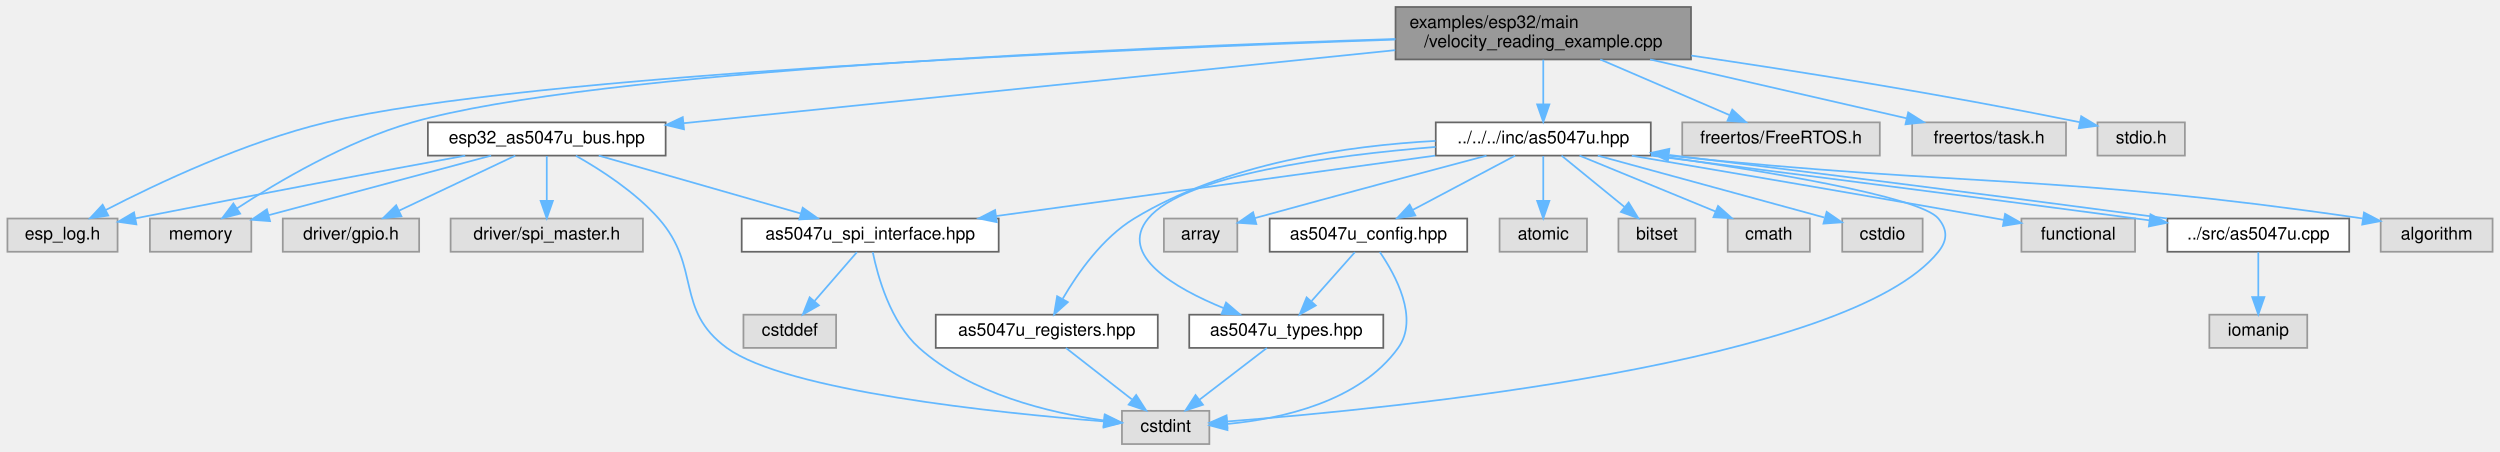
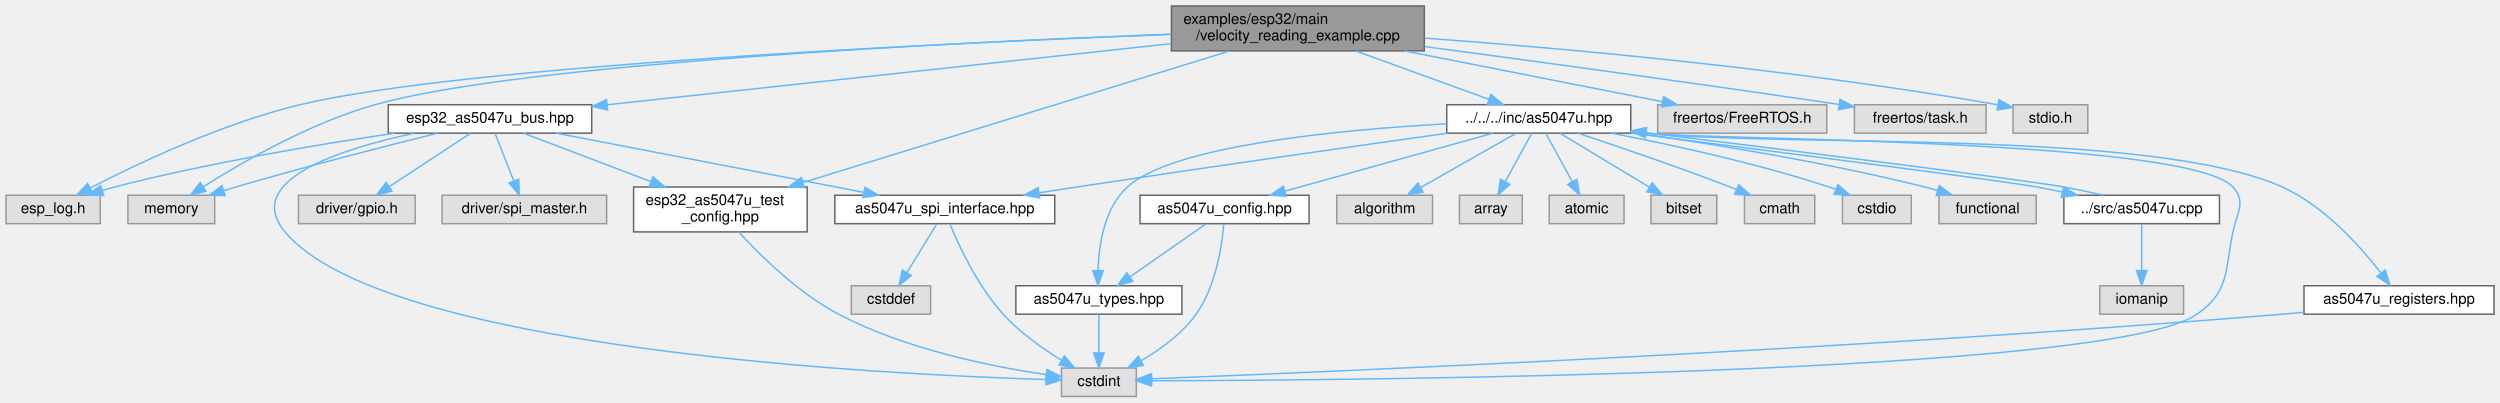
- <svg xmlns="http://www.w3.org/2000/svg" xmlns:xlink="http://www.w3.org/1999/xlink" width="1430pt" height="258pt" viewBox="0.00 0.00 1429.50 258.00">
-   <g id="graph0" class="graph" transform="scale(1 1) rotate(0) translate(4 254)">
+ <svg xmlns="http://www.w3.org/2000/svg" xmlns:xlink="http://www.w3.org/1999/xlink" width="1671pt" height="269pt" viewBox="0.00 0.00 1671.00 269.00">
+   <g id="graph0" class="graph" transform="scale(1 1) rotate(0) translate(4 265)">
    <g id="Node000001" class="node">
      <g id="a_Node000001">
        <a xlink:title="Velocity reading example with unit conversions.">
-           <polygon fill="#999999" stroke="#666666" points="963,-250 794,-250 794,-220 963,-220 963,-250" />
-           <text text-anchor="start" x="802" y="-238" font-family="Helvetica,sans-Serif" font-size="10.00">examples/esp32/main</text>
-           <text text-anchor="middle" x="878.5" y="-227" font-family="Helvetica,sans-Serif" font-size="10.00">/velocity_reading_example.cpp</text>
+           <polygon fill="#999999" stroke="#666666" points="948,-261 779,-261 779,-231 948,-231 948,-261" />
+           <text text-anchor="start" x="787" y="-249" font-family="Helvetica,sans-Serif" font-size="10.00">examples/esp32/main</text>
+           <text text-anchor="middle" x="863.5" y="-238" font-family="Helvetica,sans-Serif" font-size="10.00">/velocity_reading_example.cpp</text>
        </a>
      </g>
    </g>
    <g id="Node000002" class="node">
      <g id="a_Node000002">
        <a xlink:title=" ">
-           <polygon fill="#e0e0e0" stroke="#999999" points="63,-129 0,-129 0,-110 63,-110 63,-129" />
-           <text text-anchor="middle" x="31.5" y="-117" font-family="Helvetica,sans-Serif" font-size="10.00">esp_log.h</text>
+           <polygon fill="#e0e0e0" stroke="#999999" points="63,-134.5 0,-134.5 0,-115.5 63,-115.5 63,-134.5" />
+           <text text-anchor="middle" x="31.5" y="-122.5" font-family="Helvetica,sans-Serif" font-size="10.00">esp_log.h</text>
        </a>
      </g>
    </g>
    <g id="edge1_Node000001_Node000002" class="edge">
      <g id="a_edge1_Node000001_Node000002">
        <a xlink:title=" ">
-           <path fill="none" stroke="#63b8ff" d="M793.76,-231.36C634.49,-225.83 296.27,-211.23 182.5,-184 136.03,-172.88 85.52,-149.01 56.29,-133.91" />
-           <polygon fill="#63b8ff" stroke="#63b8ff" points="57.71,-130.7 47.22,-129.15 54.45,-136.9 57.71,-130.7" />
+           <path fill="none" stroke="#63b8ff" d="M778.7,-242.03C624.64,-236.07 304.69,-220.96 196.5,-195 144.51,-182.53 87.81,-155.62 56.26,-139.33" />
+           <polygon fill="#63b8ff" stroke="#63b8ff" points="57.79,-136.19 47.31,-134.65 54.54,-142.39 57.79,-136.19" />
        </a>
      </g>
    </g>
    <g id="Node000003" class="node">
      <g id="a_Node000003">
        <a xlink:title=" ">
-           <polygon fill="#e0e0e0" stroke="#999999" points="1071,-184 958,-184 958,-165 1071,-165 1071,-184" />
-           <text text-anchor="middle" x="1014.5" y="-172" font-family="Helvetica,sans-Serif" font-size="10.00">freertos/FreeRTOS.h</text>
+           <polygon fill="#e0e0e0" stroke="#999999" points="1217,-195 1104,-195 1104,-176 1217,-176 1217,-195" />
+           <text text-anchor="middle" x="1160.5" y="-183" font-family="Helvetica,sans-Serif" font-size="10.00">freertos/FreeRTOS.h</text>
        </a>
      </g>
    </g>
    <g id="edge2_Node000001_Node000003" class="edge">
      <g id="a_edge2_Node000001_Node000003">
        <a xlink:title=" ">
-           <path fill="none" stroke="#63b8ff" d="M911.08,-219.99C933.56,-210.31 963.22,-197.56 985.01,-188.18" />
-           <polygon fill="#63b8ff" stroke="#63b8ff" points="986.61,-191.31 994.42,-184.14 983.85,-184.88 986.61,-191.31" />
+           <path fill="none" stroke="#63b8ff" d="M934.64,-230.99C987.67,-220.54 1058.96,-206.5 1107.16,-197.01" />
+           <polygon fill="#63b8ff" stroke="#63b8ff" points="1107.94,-200.42 1117.07,-195.05 1106.59,-193.55 1107.94,-200.42" />
        </a>
      </g>
    </g>
    <g id="Node000004" class="node">
      <g id="a_Node000004">
        <a xlink:title=" ">
-           <polygon fill="#e0e0e0" stroke="#999999" points="1177.5,-184 1089.5,-184 1089.5,-165 1177.5,-165 1177.5,-184" />
-           <text text-anchor="middle" x="1133.5" y="-172" font-family="Helvetica,sans-Serif" font-size="10.00">freertos/task.h</text>
+           <polygon fill="#e0e0e0" stroke="#999999" points="1323.5,-195 1235.5,-195 1235.5,-176 1323.5,-176 1323.5,-195" />
+           <text text-anchor="middle" x="1279.5" y="-183" font-family="Helvetica,sans-Serif" font-size="10.00">freertos/task.h</text>
        </a>
      </g>
    </g>
    <g id="edge3_Node000001_Node000004" class="edge">
      <g id="a_edge3_Node000001_Node000004">
        <a xlink:title=" ">
-           <path fill="none" stroke="#63b8ff" d="M939.58,-219.99C984.63,-209.65 1045.04,-195.79 1086.39,-186.31" />
-           <polygon fill="#63b8ff" stroke="#63b8ff" points="1087.25,-189.7 1096.21,-184.05 1085.69,-182.88 1087.25,-189.7" />
+           <path fill="none" stroke="#63b8ff" d="M948.29,-233.86C1019.53,-224.38 1124.32,-210.14 1225.2,-195.17" />
+           <polygon fill="#63b8ff" stroke="#63b8ff" points="1225.89,-198.6 1235.26,-193.67 1224.86,-191.68 1225.89,-198.6" />
        </a>
      </g>
    </g>
    <g id="Node000005" class="node">
      <g id="a_Node000005">
        <a xlink:title=" ">
-           <polygon fill="#e0e0e0" stroke="#999999" points="139.5,-129 81.5,-129 81.5,-110 139.5,-110 139.5,-129" />
-           <text text-anchor="middle" x="110.5" y="-117" font-family="Helvetica,sans-Serif" font-size="10.00">memory</text>
+           <polygon fill="#e0e0e0" stroke="#999999" points="139.5,-134.5 81.5,-134.5 81.5,-115.5 139.5,-115.5 139.5,-134.5" />
+           <text text-anchor="middle" x="110.5" y="-122.5" font-family="Helvetica,sans-Serif" font-size="10.00">memory</text>
        </a>
      </g>
    </g>
    <g id="edge4_Node000001_Node000005" class="edge">
      <g id="a_edge4_Node000001_Node000005">
        <a xlink:title=" ">
-           <path fill="none" stroke="#63b8ff" d="M793.95,-231.7C643.35,-226.91 334.76,-213.72 231.5,-184 193.86,-173.17 154.45,-149.9 131.2,-134.74" />
-           <polygon fill="#63b8ff" stroke="#63b8ff" points="133.11,-131.8 122.84,-129.18 129.23,-137.63 133.11,-131.8" />
+           <path fill="none" stroke="#63b8ff" d="M778.92,-242.19C633.96,-236.7 344.24,-222.6 246.5,-195 203.38,-182.83 157.84,-156.6 131.93,-140.21" />
+           <polygon fill="#63b8ff" stroke="#63b8ff" points="133.61,-137.14 123.3,-134.67 129.82,-143.02 133.61,-137.14" />
        </a>
      </g>
    </g>
    <g id="Node000006" class="node">
      <g id="a_Node000006">
        <a xlink:title=" ">
-           <polygon fill="#e0e0e0" stroke="#999999" points="1245.5,-184 1195.5,-184 1195.5,-165 1245.5,-165 1245.5,-184" />
-           <text text-anchor="middle" x="1220.5" y="-172" font-family="Helvetica,sans-Serif" font-size="10.00">stdio.h</text>
+           <polygon fill="#e0e0e0" stroke="#999999" points="1391.5,-195 1341.5,-195 1341.5,-176 1391.5,-176 1391.5,-195" />
+           <text text-anchor="middle" x="1366.5" y="-183" font-family="Helvetica,sans-Serif" font-size="10.00">stdio.h</text>
        </a>
      </g>
    </g>
    <g id="edge5_Node000001_Node000006" class="edge">
      <g id="a_edge5_Node000001_Node000006">
        <a xlink:title=" ">
-           <path fill="none" stroke="#63b8ff" d="M963.17,-222.21C1022.81,-213.45 1104.72,-200.51 1185.46,-184.07" />
-           <polygon fill="#63b8ff" stroke="#63b8ff" points="1186.21,-187.49 1195.3,-182.05 1184.8,-180.63 1186.21,-187.49" />
+           <path fill="none" stroke="#63b8ff" d="M948.3,-239.52C1040.41,-232.76 1191.96,-219.29 1331.32,-194.97" />
+           <polygon fill="#63b8ff" stroke="#63b8ff" points="1332.09,-198.39 1341.33,-193.21 1330.88,-191.5 1332.09,-198.39" />
        </a>
      </g>
    </g>
    <g id="Node000007" class="node">
      <g id="a_Node000007">
        <a xlink:href="as5047u_8hpp.html" target="_top" xlink:title="Driver for AMS AS5047U Magnetic Rotary Position Sensor (C++21).">
-           <polygon fill="white" stroke="#666666" points="940,-184 817,-184 817,-165 940,-165 940,-184" />
-           <text text-anchor="middle" x="878.5" y="-172" font-family="Helvetica,sans-Serif" font-size="10.00">../../../inc/as5047u.hpp</text>
+           <polygon fill="white" stroke="#666666" points="1086,-195 963,-195 963,-176 1086,-176 1086,-195" />
+           <text text-anchor="middle" x="1024.5" y="-183" font-family="Helvetica,sans-Serif" font-size="10.00">../../../inc/as5047u.hpp</text>
        </a>
      </g>
    </g>
    <g id="edge6_Node000001_Node000007" class="edge">
      <g id="a_edge6_Node000001_Node000007">
        <a xlink:title=" ">
-           <path fill="none" stroke="#63b8ff" d="M878.5,-219.84C878.5,-212.21 878.5,-202.7 878.5,-194.45" />
-           <polygon fill="#63b8ff" stroke="#63b8ff" points="882,-194.27 878.5,-184.27 875,-194.27 882,-194.27" />
+           <path fill="none" stroke="#63b8ff" d="M902.06,-230.99C929.29,-221.1 965.38,-207.98 991.32,-198.56" />
+           <polygon fill="#63b8ff" stroke="#63b8ff" points="992.52,-201.84 1000.72,-195.14 990.13,-195.26 992.52,-201.84" />
        </a>
      </g>
    </g>
    <g id="Node000023" class="node">
      <g id="a_Node000023">
-         <a xlink:href="esp32__as5047u__bus_8hpp.html" target="_top" xlink:title="ESP32 SPI transport implementation for AS5047U driver.">
-           <polygon fill="white" stroke="#666666" points="376.5,-184 240.5,-184 240.5,-165 376.5,-165 376.5,-184" />
-           <text text-anchor="middle" x="308.5" y="-172" font-family="Helvetica,sans-Serif" font-size="10.00">esp32_as5047u_bus.hpp</text>
+         <a xlink:href="esp32__as5047u__bus_8hpp.html" target="_top" xlink:title="ESP32 SPI transport implementation for AS5047U driver (header-only)">
+           <polygon fill="white" stroke="#666666" points="391.5,-195 255.5,-195 255.5,-176 391.5,-176 391.5,-195" />
+           <text text-anchor="middle" x="323.5" y="-183" font-family="Helvetica,sans-Serif" font-size="10.00">esp32_as5047u_bus.hpp</text>
        </a>
      </g>
    </g>
    <g id="edge28_Node000001_Node000023" class="edge">
      <g id="a_edge28_Node000001_Node000023">
        <a xlink:title=" ">
-           <path fill="none" stroke="#63b8ff" d="M793.78,-225.31C683.82,-214.02 493.43,-194.48 386.74,-183.53" />
-           <polygon fill="#63b8ff" stroke="#63b8ff" points="386.99,-180.04 376.69,-182.5 386.28,-187 386.99,-180.04" />
+           <path fill="none" stroke="#63b8ff" d="M778.83,-235.83C675.52,-224.64 502.26,-205.87 401.89,-194.99" />
+           <polygon fill="#63b8ff" stroke="#63b8ff" points="402.13,-191.5 391.81,-193.9 401.37,-198.46 402.13,-191.5" />
+         </a>
+       </g>
+     </g>
+     <g id="Node000024" class="node">
+       <g id="a_Node000024">
+         <a xlink:href="esp32__as5047u__test__config_8hpp.html" target="_top" xlink:title="Hardware configuration for AS5047U driver on ESP32-C6.">
+           <polygon fill="white" stroke="#666666" points="535.5,-140 419.5,-140 419.5,-110 535.5,-110 535.5,-140" />
+           <text text-anchor="start" x="427.5" y="-128" font-family="Helvetica,sans-Serif" font-size="10.00">esp32_as5047u_test</text>
+           <text text-anchor="middle" x="477.5" y="-117" font-family="Helvetica,sans-Serif" font-size="10.00">_config.hpp</text>
+         </a>
+       </g>
+     </g>
+     <g id="edge37_Node000001_Node000024" class="edge">
+       <g id="a_edge37_Node000001_Node000024">
+         <a xlink:title=" ">
+           <path fill="none" stroke="#63b8ff" d="M818.09,-231C747.04,-209.1 609.81,-166.79 533.01,-143.11" />
+           <polygon fill="#63b8ff" stroke="#63b8ff" points="533.63,-139.64 523.04,-140.04 531.57,-146.33 533.63,-139.64" />
        </a>
      </g>
    </g>
    <g id="Node000008" class="node">
      <g id="a_Node000008">
        <a xlink:href="as5047u__spi__interface_8hpp.html" target="_top" xlink:title="CRTP-based SPI bus interface for AS5047U driver.">
-           <polygon fill="white" stroke="#666666" points="567,-129 420,-129 420,-110 567,-110 567,-129" />
-           <text text-anchor="middle" x="493.5" y="-117" font-family="Helvetica,sans-Serif" font-size="10.00">as5047u_spi_interface.hpp</text>
+           <polygon fill="white" stroke="#666666" points="701,-134.5 554,-134.5 554,-115.5 701,-115.5 701,-134.5" />
+           <text text-anchor="middle" x="627.5" y="-122.5" font-family="Helvetica,sans-Serif" font-size="10.00">as5047u_spi_interface.hpp</text>
        </a>
      </g>
    </g>
    <g id="edge7_Node000007_Node000008" class="edge">
      <g id="a_edge7_Node000007_Node000008">
        <a xlink:title=" ">
-           <path fill="none" stroke="#63b8ff" d="M816.64,-164.98C748.13,-155.55 637.8,-140.36 565.47,-130.41" />
-           <polygon fill="#63b8ff" stroke="#63b8ff" points="565.91,-126.93 555.52,-129.04 564.95,-133.87 565.91,-126.93" />
+           <path fill="none" stroke="#63b8ff" d="M963.49,-175.98C901.13,-167.22 801.51,-153.03 715.5,-140 707.45,-138.78 699,-137.47 690.64,-136.16" />
+           <polygon fill="#63b8ff" stroke="#63b8ff" points="690.95,-132.67 680.53,-134.57 689.86,-139.58 690.95,-132.67" />
        </a>
      </g>
    </g>
    <g id="Node000010" class="node">
      <g id="a_Node000010">
        <a xlink:title=" ">
-           <polygon fill="#e0e0e0" stroke="#999999" points="687.5,-19 637.5,-19 637.5,0 687.5,0 687.5,-19" />
-           <text text-anchor="middle" x="662.5" y="-7" font-family="Helvetica,sans-Serif" font-size="10.00">cstdint</text>
+           <polygon fill="#e0e0e0" stroke="#999999" points="755.5,-19 705.5,-19 705.5,0 755.5,0 755.5,-19" />
+           <text text-anchor="middle" x="730.5" y="-7" font-family="Helvetica,sans-Serif" font-size="10.00">cstdint</text>
        </a>
      </g>
    </g>
    <g id="edge17_Node000007_Node000010" class="edge">
      <g id="a_edge17_Node000007_Node000010">
        <a xlink:title=" ">
-           <path fill="none" stroke="#63b8ff" d="M940.18,-165.42C1003.44,-156.5 1094.04,-141.72 1104.5,-129 1109.86,-122.48 1109.77,-116.59 1104.5,-110 1053.35,-46.06 793.06,-20.31 697.63,-12.92" />
-           <polygon fill="#63b8ff" stroke="#63b8ff" points="697.85,-9.43 687.61,-12.17 697.32,-16.41 697.85,-9.43" />
+           <path fill="none" stroke="#63b8ff" d="M1086.06,-177.02C1089.25,-176.67 1092.41,-176.33 1095.5,-176 1139.11,-171.39 1458.94,-172.39 1488.5,-140 1497.49,-130.15 1491.22,-123.05 1488.5,-110 1483.05,-83.89 1486.36,-70.28 1464.5,-55 1406.81,-14.69 903.93,-10.81 765.59,-10.5" />
+           <polygon fill="#63b8ff" stroke="#63b8ff" points="765.54,-7 755.54,-10.49 765.53,-14 765.54,-7" />
        </a>
      </g>
    </g>
    <g id="Node000011" class="node">
      <g id="a_Node000011">
        <a xlink:href="as5047u__registers_8hpp.html" target="_top" xlink:title="Register definitions for the AS5047U Rotary Position Sensor.">
-           <polygon fill="white" stroke="#666666" points="658,-74 531,-74 531,-55 658,-55 658,-74" />
-           <text text-anchor="middle" x="594.5" y="-62" font-family="Helvetica,sans-Serif" font-size="10.00">as5047u_registers.hpp</text>
+           <polygon fill="white" stroke="#666666" points="1663,-74 1536,-74 1536,-55 1663,-55 1663,-74" />
+           <text text-anchor="middle" x="1599.5" y="-62" font-family="Helvetica,sans-Serif" font-size="10.00">as5047u_registers.hpp</text>
        </a>
      </g>
    </g>
    <g id="edge10_Node000007_Node000011" class="edge">
      <g id="a_edge10_Node000007_Node000011">
        <a xlink:title=" ">
-           <path fill="none" stroke="#63b8ff" d="M816.88,-173.4C767.08,-170.72 696.9,-160.83 644.5,-129 626.38,-117.99 612.23,-97.85 603.67,-83.2" />
-           <polygon fill="#63b8ff" stroke="#63b8ff" points="606.56,-81.18 598.67,-74.11 600.43,-84.56 606.56,-81.18" />
+           <path fill="none" stroke="#63b8ff" d="M1086.06,-177C1089.25,-176.65 1092.41,-176.32 1095.5,-176 1190.01,-166.35 1434.88,-179.03 1521.5,-140 1549.41,-127.42 1573.49,-100.52 1587.24,-82.72" />
+           <polygon fill="#63b8ff" stroke="#63b8ff" points="1590.3,-84.48 1593.46,-74.37 1584.68,-80.3 1590.3,-84.48" />
        </a>
      </g>
    </g>
    <g id="Node000012" class="node">
      <g id="a_Node000012">
        <a xlink:title=" ">
-           <polygon fill="#e0e0e0" stroke="#999999" points="1421.5,-129 1357.5,-129 1357.5,-110 1421.5,-110 1421.5,-129" />
-           <text text-anchor="middle" x="1389.5" y="-117" font-family="Helvetica,sans-Serif" font-size="10.00">algorithm</text>
+           <polygon fill="#e0e0e0" stroke="#999999" points="953.5,-134.5 889.5,-134.5 889.5,-115.5 953.5,-115.5 953.5,-134.5" />
+           <text text-anchor="middle" x="921.5" y="-122.5" font-family="Helvetica,sans-Serif" font-size="10.00">algorithm</text>
        </a>
      </g>
    </g>
    <g id="edge12_Node000007_Node000012" class="edge">
      <g id="a_edge12_Node000007_Node000012">
        <a xlink:title=" ">
-           <path fill="none" stroke="#63b8ff" d="M940.06,-166.02C943.25,-165.67 946.41,-165.32 949.5,-165 1123.3,-146.76 1170.63,-154.8 1347.18,-129.03" />
-           <polygon fill="#63b8ff" stroke="#63b8ff" points="1347.95,-132.45 1357.33,-127.53 1346.93,-125.53 1347.95,-132.45" />
+           <path fill="none" stroke="#63b8ff" d="M1009.3,-175.87C992.49,-166.32 965.18,-150.81 945.48,-139.62" />
+           <polygon fill="#63b8ff" stroke="#63b8ff" points="947.18,-136.56 936.76,-134.67 943.73,-142.65 947.18,-136.56" />
        </a>
      </g>
    </g>
    <g id="Node000013" class="node">
      <g id="a_Node000013">
        <a xlink:title=" ">
-           <polygon fill="#e0e0e0" stroke="#999999" points="703.5,-129 661.5,-129 661.5,-110 703.5,-110 703.5,-129" />
-           <text text-anchor="middle" x="682.5" y="-117" font-family="Helvetica,sans-Serif" font-size="10.00">array</text>
+           <polygon fill="#e0e0e0" stroke="#999999" points="1013.5,-134.5 971.5,-134.5 971.5,-115.5 1013.5,-115.5 1013.5,-134.5" />
+           <text text-anchor="middle" x="992.5" y="-122.5" font-family="Helvetica,sans-Serif" font-size="10.00">array</text>
        </a>
      </g>
    </g>
    <g id="edge13_Node000007_Node000013" class="edge">
      <g id="a_edge13_Node000007_Node000013">
        <a xlink:title=" ">
-           <path fill="none" stroke="#63b8ff" d="M846.02,-164.94C814.49,-156.6 765.04,-143.43 713.45,-129.23" />
-           <polygon fill="#63b8ff" stroke="#63b8ff" points="714.37,-125.86 703.79,-126.57 712.51,-132.61 714.37,-125.86" />
+           <path fill="none" stroke="#63b8ff" d="M1019.78,-175.87C1015.15,-167.4 1007.95,-154.24 1002.11,-143.57" />
+           <polygon fill="#63b8ff" stroke="#63b8ff" points="1005.11,-141.76 997.24,-134.67 998.97,-145.12 1005.11,-141.76" />
        </a>
      </g>
    </g>
    <g id="Node000014" class="node">
      <g id="a_Node000014">
        <a xlink:title=" ">
-           <polygon fill="#e0e0e0" stroke="#999999" points="903.5,-129 853.5,-129 853.5,-110 903.5,-110 903.5,-129" />
-           <text text-anchor="middle" x="878.5" y="-117" font-family="Helvetica,sans-Serif" font-size="10.00">atomic</text>
+           <polygon fill="#e0e0e0" stroke="#999999" points="1081.5,-134.5 1031.5,-134.5 1031.5,-115.5 1081.5,-115.5 1081.5,-134.5" />
+           <text text-anchor="middle" x="1056.5" y="-122.5" font-family="Helvetica,sans-Serif" font-size="10.00">atomic</text>
        </a>
      </g>
    </g>
    <g id="edge14_Node000007_Node000014" class="edge">
      <g id="a_edge14_Node000007_Node000014">
        <a xlink:title=" ">
-           <path fill="none" stroke="#63b8ff" d="M878.5,-164.75C878.5,-157.8 878.5,-147.85 878.5,-139.13" />
-           <polygon fill="#63b8ff" stroke="#63b8ff" points="882,-139.09 878.5,-129.09 875,-139.09 882,-139.09" />
+           <path fill="none" stroke="#63b8ff" d="M1029.22,-175.87C1033.85,-167.4 1041.05,-154.24 1046.89,-143.57" />
+           <polygon fill="#63b8ff" stroke="#63b8ff" points="1050.03,-145.12 1051.76,-134.67 1043.89,-141.76 1050.03,-145.12" />
        </a>
      </g>
    </g>
    <g id="Node000015" class="node">
      <g id="a_Node000015">
        <a xlink:title=" ">
-           <polygon fill="#e0e0e0" stroke="#999999" points="965.5,-129 921.5,-129 921.5,-110 965.5,-110 965.5,-129" />
-           <text text-anchor="middle" x="943.5" y="-117" font-family="Helvetica,sans-Serif" font-size="10.00">bitset</text>
+           <polygon fill="#e0e0e0" stroke="#999999" points="1143.5,-134.5 1099.5,-134.5 1099.5,-115.5 1143.5,-115.5 1143.5,-134.5" />
+           <text text-anchor="middle" x="1121.5" y="-122.5" font-family="Helvetica,sans-Serif" font-size="10.00">bitset</text>
        </a>
      </g>
    </g>
    <g id="edge15_Node000007_Node000015" class="edge">
      <g id="a_edge15_Node000007_Node000015">
        <a xlink:title=" ">
-           <path fill="none" stroke="#63b8ff" d="M888.94,-164.98C898.65,-157.07 913.32,-145.11 925,-135.58" />
-           <polygon fill="#63b8ff" stroke="#63b8ff" points="927.33,-138.2 932.87,-129.17 922.9,-132.78 927.33,-138.2" />
+           <path fill="none" stroke="#63b8ff" d="M1038.81,-175.87C1054.5,-166.41 1079.9,-151.09 1098.41,-139.92" />
+           <polygon fill="#63b8ff" stroke="#63b8ff" points="1100.37,-142.83 1107.13,-134.67 1096.76,-136.83 1100.37,-142.83" />
        </a>
      </g>
    </g>
    <g id="Node000016" class="node">
      <g id="a_Node000016">
        <a xlink:title=" ">
-           <polygon fill="#e0e0e0" stroke="#999999" points="1031,-129 984,-129 984,-110 1031,-110 1031,-129" />
-           <text text-anchor="middle" x="1007.5" y="-117" font-family="Helvetica,sans-Serif" font-size="10.00">cmath</text>
+           <polygon fill="#e0e0e0" stroke="#999999" points="1209,-134.5 1162,-134.5 1162,-115.5 1209,-115.5 1209,-134.5" />
+           <text text-anchor="middle" x="1185.5" y="-122.5" font-family="Helvetica,sans-Serif" font-size="10.00">cmath</text>
        </a>
      </g>
    </g>
    <g id="edge16_Node000007_Node000016" class="edge">
      <g id="a_edge16_Node000007_Node000016">
        <a xlink:title=" ">
-           <path fill="none" stroke="#63b8ff" d="M899.23,-164.98C920.26,-156.34 953.05,-142.87 977.04,-133.02" />
-           <polygon fill="#63b8ff" stroke="#63b8ff" points="978.48,-136.21 986.4,-129.17 975.82,-129.73 978.48,-136.21" />
+           <path fill="none" stroke="#63b8ff" d="M1050.67,-175.97C1076.67,-167.36 1117.6,-153.45 1152.5,-140 1153.88,-139.47 1155.29,-138.91 1156.7,-138.35" />
+           <polygon fill="#63b8ff" stroke="#63b8ff" points="1158.13,-141.55 1166.04,-134.51 1155.46,-135.07 1158.13,-141.55" />
        </a>
      </g>
    </g>
    <g id="Node000017" class="node">
      <g id="a_Node000017">
        <a xlink:title=" ">
-           <polygon fill="#e0e0e0" stroke="#999999" points="1095.5,-129 1049.5,-129 1049.5,-110 1095.5,-110 1095.5,-129" />
-           <text text-anchor="middle" x="1072.5" y="-117" font-family="Helvetica,sans-Serif" font-size="10.00">cstdio</text>
+           <polygon fill="#e0e0e0" stroke="#999999" points="1273.5,-134.5 1227.5,-134.5 1227.5,-115.5 1273.5,-115.5 1273.5,-134.5" />
+           <text text-anchor="middle" x="1250.5" y="-122.5" font-family="Helvetica,sans-Serif" font-size="10.00">cstdio</text>
        </a>
      </g>
    </g>
    <g id="edge18_Node000007_Node000017" class="edge">
      <g id="a_edge18_Node000007_Node000017">
        <a xlink:title=" ">
-           <path fill="none" stroke="#63b8ff" d="M909.67,-164.98C945.15,-155.29 1002.89,-139.52 1039.23,-129.59" />
-           <polygon fill="#63b8ff" stroke="#63b8ff" points="1040.6,-132.84 1049.32,-126.83 1038.75,-126.09 1040.6,-132.84" />
+           <path fill="none" stroke="#63b8ff" d="M1073.02,-175.98C1112.69,-168.4 1169.94,-156.04 1218.5,-140 1219.94,-139.52 1221.4,-139.01 1222.87,-138.46" />
+           <polygon fill="#63b8ff" stroke="#63b8ff" points="1224.49,-141.59 1232.45,-134.6 1221.87,-135.09 1224.49,-141.59" />
        </a>
      </g>
    </g>
    <g id="Node000018" class="node">
      <g id="a_Node000018">
        <a xlink:title=" ">
-           <polygon fill="#e0e0e0" stroke="#999999" points="1217,-129 1152,-129 1152,-110 1217,-110 1217,-129" />
-           <text text-anchor="middle" x="1184.5" y="-117" font-family="Helvetica,sans-Serif" font-size="10.00">functional</text>
+           <polygon fill="#e0e0e0" stroke="#999999" points="1357,-134.5 1292,-134.5 1292,-115.5 1357,-115.5 1357,-134.5" />
+           <text text-anchor="middle" x="1324.5" y="-122.5" font-family="Helvetica,sans-Serif" font-size="10.00">functional</text>
        </a>
      </g>
    </g>
    <g id="edge19_Node000007_Node000018" class="edge">
      <g id="a_edge19_Node000007_Node000018">
        <a xlink:title=" ">
-           <path fill="none" stroke="#63b8ff" d="M929.14,-164.93C981.37,-156.07 1065.16,-141.76 1137.5,-129 1138.95,-128.74 1140.43,-128.48 1141.93,-128.22" />
-           <polygon fill="#63b8ff" stroke="#63b8ff" points="1142.66,-131.64 1151.89,-126.44 1141.43,-124.75 1142.66,-131.64" />
+           <path fill="none" stroke="#63b8ff" d="M1086.03,-176.55C1138.65,-169.13 1216.16,-156.68 1282.5,-140 1285.3,-139.3 1288.17,-138.5 1291.05,-137.65" />
+           <polygon fill="#63b8ff" stroke="#63b8ff" points="1292.2,-140.96 1300.7,-134.63 1290.11,-134.28 1292.2,-140.96" />
        </a>
      </g>
    </g>
    <g id="Node000019" class="node">
      <g id="a_Node000019">
        <a xlink:href="as5047u__types_8hpp.html" target="_top" xlink:title="Type definitions for the AS5047U driver.">
-           <polygon fill="white" stroke="#666666" points="787,-74 676,-74 676,-55 787,-55 787,-74" />
-           <text text-anchor="middle" x="731.5" y="-62" font-family="Helvetica,sans-Serif" font-size="10.00">as5047u_types.hpp</text>
+           <polygon fill="white" stroke="#666666" points="786,-74 675,-74 675,-55 786,-55 786,-74" />
+           <text text-anchor="middle" x="730.5" y="-62" font-family="Helvetica,sans-Serif" font-size="10.00">as5047u_types.hpp</text>
        </a>
      </g>
    </g>
    <g id="edge20_Node000007_Node000019" class="edge">
      <g id="a_edge20_Node000007_Node000019">
        <a xlink:title=" ">
-           <path fill="none" stroke="#63b8ff" d="M816.96,-169.96C757.32,-165.09 672.98,-153.9 652.5,-129 635.28,-108.06 667.41,-89.32 695.72,-77.72" />
-           <polygon fill="#63b8ff" stroke="#63b8ff" points="697.05,-80.96 705.1,-74.07 694.51,-74.44 697.05,-80.96" />
+           <path fill="none" stroke="#63b8ff" d="M962.83,-182.22C891.48,-178.29 779.88,-167.78 749.5,-140 734.21,-126.02 730.48,-101.61 729.91,-84.56" />
+           <polygon fill="#63b8ff" stroke="#63b8ff" points="733.41,-84.14 729.91,-74.14 726.41,-84.14 733.41,-84.14" />
        </a>
      </g>
    </g>
    <g id="Node000020" class="node">
      <g id="a_Node000020">
        <a xlink:href="as5047u__config_8hpp.html" target="_top" xlink:title=" ">
-           <polygon fill="white" stroke="#666666" points="835,-129 722,-129 722,-110 835,-110 835,-129" />
-           <text text-anchor="middle" x="778.5" y="-117" font-family="Helvetica,sans-Serif" font-size="10.00">as5047u_config.hpp</text>
+           <polygon fill="white" stroke="#666666" points="871,-134.5 758,-134.5 758,-115.5 871,-115.5 871,-134.5" />
+           <text text-anchor="middle" x="814.5" y="-122.5" font-family="Helvetica,sans-Serif" font-size="10.00">as5047u_config.hpp</text>
        </a>
      </g>
    </g>
    <g id="edge22_Node000007_Node000020" class="edge">
      <g id="a_edge22_Node000007_Node000020">
        <a xlink:title=" ">
-           <path fill="none" stroke="#63b8ff" d="M862.43,-164.98C846.64,-156.61 822.28,-143.7 803.87,-133.95" />
-           <polygon fill="#63b8ff" stroke="#63b8ff" points="805.33,-130.76 794.86,-129.17 802.06,-136.95 805.33,-130.76" />
+           <path fill="none" stroke="#63b8ff" d="M993.96,-175.99C957.26,-165.77 895.55,-148.58 854.92,-137.26" />
+           <polygon fill="#63b8ff" stroke="#63b8ff" points="855.65,-133.83 845.07,-134.52 853.77,-140.57 855.65,-133.83" />
        </a>
      </g>
    </g>
    <g id="Node000021" class="node">
      <g id="a_Node000021">
        <a xlink:href="as5047u_8cpp.html" target="_top" xlink:title=" ">
-           <polygon fill="white" stroke="#666666" points="1339.5,-129 1235.5,-129 1235.5,-110 1339.5,-110 1339.5,-129" />
-           <text text-anchor="middle" x="1287.5" y="-117" font-family="Helvetica,sans-Serif" font-size="10.00">../src/as5047u.cpp</text>
+           <polygon fill="white" stroke="#666666" points="1479.5,-134.5 1375.5,-134.5 1375.5,-115.5 1479.5,-115.5 1479.5,-134.5" />
+           <text text-anchor="middle" x="1427.5" y="-122.5" font-family="Helvetica,sans-Serif" font-size="10.00">../src/as5047u.cpp</text>
        </a>
      </g>
    </g>
    <g id="edge25_Node000007_Node000021" class="edge">
      <g id="a_edge25_Node000007_Node000021">
        <a xlink:title=" ">
-           <path fill="none" stroke="#63b8ff" d="M940.1,-164.99C1008.07,-156.19 1120.45,-141.97 1217.5,-129 1220,-128.67 1222.57,-128.32 1225.16,-127.97" />
-           <polygon fill="#63b8ff" stroke="#63b8ff" points="1225.83,-131.41 1235.27,-126.6 1224.89,-124.47 1225.83,-131.41" />
+           <path fill="none" stroke="#63b8ff" d="M1086,-176.08C1174.87,-164.55 1331.16,-144.72 1357.5,-140 1362.91,-139.03 1368.57,-137.89 1374.24,-136.7" />
+           <polygon fill="#63b8ff" stroke="#63b8ff" points="1375.35,-140.04 1384.39,-134.5 1373.87,-133.2 1375.35,-140.04" />
        </a>
      </g>
    </g>
    <g id="Node000009" class="node">
      <g id="a_Node000009">
        <a xlink:title=" ">
-           <polygon fill="#e0e0e0" stroke="#999999" points="474,-74 421,-74 421,-55 474,-55 474,-74" />
-           <text text-anchor="middle" x="447.5" y="-62" font-family="Helvetica,sans-Serif" font-size="10.00">cstddef</text>
+           <polygon fill="#e0e0e0" stroke="#999999" points="618,-74 565,-74 565,-55 618,-55 618,-74" />
+           <text text-anchor="middle" x="591.5" y="-62" font-family="Helvetica,sans-Serif" font-size="10.00">cstddef</text>
        </a>
      </g>
    </g>
    <g id="edge8_Node000008_Node000009" class="edge">
      <g id="a_edge8_Node000008_Node000009">
        <a xlink:title=" ">
-           <path fill="none" stroke="#63b8ff" d="M485.9,-109.75C479.34,-102.18 469.68,-91.05 461.69,-81.84" />
-           <polygon fill="#63b8ff" stroke="#63b8ff" points="464.15,-79.35 454.95,-74.09 458.87,-83.94 464.15,-79.35" />
+           <path fill="none" stroke="#63b8ff" d="M622.19,-115.37C616.92,-106.81 608.71,-93.47 602.11,-82.74" />
+           <polygon fill="#63b8ff" stroke="#63b8ff" points="605.06,-80.85 596.83,-74.17 599.09,-84.52 605.06,-80.85" />
        </a>
      </g>
    </g>
    <g id="edge9_Node000008_Node000010" class="edge">
      <g id="a_edge9_Node000008_Node000010">
        <a xlink:title=" ">
-           <path fill="none" stroke="#63b8ff" d="M494.98,-109.77C497.75,-96.13 504.99,-69.79 521.5,-55 550.96,-28.61 596.03,-17.86 627.26,-13.49" />
-           <polygon fill="#63b8ff" stroke="#63b8ff" points="627.78,-16.96 637.27,-12.24 626.91,-10.01 627.78,-16.96" />
+           <path fill="none" stroke="#63b8ff" d="M630.97,-115.14C636.76,-101.17 649.45,-73.72 666.5,-55 677.65,-42.76 692.75,-32.06 705.49,-24.22" />
+           <polygon fill="#63b8ff" stroke="#63b8ff" points="707.43,-27.14 714.25,-19.04 703.86,-21.12 707.43,-27.14" />
        </a>
      </g>
    </g>
    <g id="edge11_Node000011_Node000010" class="edge">
      <g id="a_edge11_Node000011_Node000010">
        <a xlink:title=" ">
-           <path fill="none" stroke="#63b8ff" d="M605.43,-54.98C615.58,-47.07 630.92,-35.11 643.15,-25.58" />
-           <polygon fill="#63b8ff" stroke="#63b8ff" points="645.64,-28.08 651.38,-19.17 641.34,-22.56 645.64,-28.08" />
+           <path fill="none" stroke="#63b8ff" d="M1535.68,-56.27C1530.88,-55.81 1526.12,-55.38 1521.5,-55 1230.02,-30.94 877.02,-16.15 765.8,-11.83" />
+           <polygon fill="#63b8ff" stroke="#63b8ff" points="765.93,-8.33 755.8,-11.44 765.66,-15.32 765.93,-8.33" />
        </a>
      </g>
    </g>
    <g id="edge21_Node000019_Node000010" class="edge">
      <g id="a_edge21_Node000019_Node000010">
        <a xlink:title=" ">
-           <path fill="none" stroke="#63b8ff" d="M720.41,-54.98C710.01,-47 694.24,-34.88 681.78,-25.31" />
-           <polygon fill="#63b8ff" stroke="#63b8ff" points="683.85,-22.49 673.79,-19.17 679.59,-28.04 683.85,-22.49" />
+           <path fill="none" stroke="#63b8ff" d="M730.5,-54.75C730.5,-47.8 730.5,-37.85 730.5,-29.13" />
+           <polygon fill="#63b8ff" stroke="#63b8ff" points="734,-29.09 730.5,-19.09 727,-29.09 734,-29.09" />
        </a>
      </g>
    </g>
    <g id="edge23_Node000020_Node000010" class="edge">
      <g id="a_edge23_Node000020_Node000010">
        <a xlink:title=" ">
-           <path fill="none" stroke="#63b8ff" d="M784.98,-109.88C793.92,-96.84 807.64,-71.86 795.5,-55 773.39,-24.29 729.1,-14.46 697.71,-11.49" />
-           <polygon fill="#63b8ff" stroke="#63b8ff" points="697.85,-7.99 687.62,-10.72 697.32,-14.97 697.85,-7.99" />
+           <path fill="none" stroke="#63b8ff" d="M813.99,-115.11C812.78,-101.11 808.78,-73.61 795.5,-55 786.17,-41.92 771.71,-31.47 758.8,-24" />
+           <polygon fill="#63b8ff" stroke="#63b8ff" points="760.22,-20.79 749.77,-19.08 756.88,-26.94 760.22,-20.79" />
        </a>
      </g>
    </g>
    <g id="edge24_Node000020_Node000019" class="edge">
      <g id="a_edge24_Node000020_Node000019">
        <a xlink:title=" ">
-           <path fill="none" stroke="#63b8ff" d="M770.74,-109.75C764.03,-102.18 754.16,-91.05 745.99,-81.84" />
-           <polygon fill="#63b8ff" stroke="#63b8ff" points="748.37,-79.25 739.12,-74.09 743.13,-83.89 748.37,-79.25" />
+           <path fill="none" stroke="#63b8ff" d="M802.11,-115.37C788.71,-106.04 767.12,-91.01 751.15,-79.88" />
+           <polygon fill="#63b8ff" stroke="#63b8ff" points="753.15,-77.01 742.95,-74.17 749.15,-82.75 753.15,-77.01" />
        </a>
      </g>
    </g>
    <g id="edge26_Node000021_Node000007" class="edge">
      <g id="a_edge26_Node000021_Node000007">
        <a xlink:title=" ">
-           <path fill="none" stroke="#63b8ff" d="M1235.2,-129.04C1136.86,-142.18 1022.86,-156.6 950.64,-165.35" />
-           <polygon fill="#63b8ff" stroke="#63b8ff" points="949.8,-161.93 940.29,-166.6 950.64,-168.88 949.8,-161.93" />
+           <path fill="none" stroke="#63b8ff" d="M1401.82,-134.5C1393.45,-136.47 1384.16,-138.45 1375.5,-140 1349.02,-144.75 1191.2,-164.76 1096.36,-176.26" />
+           <polygon fill="#63b8ff" stroke="#63b8ff" points="1095.76,-172.81 1086.25,-177.49 1096.6,-179.76 1095.76,-172.81" />
        </a>
      </g>
    </g>
    <g id="Node000022" class="node">
      <g id="a_Node000022">
        <a xlink:title=" ">
-           <polygon fill="#e0e0e0" stroke="#999999" points="1315.5,-74 1259.5,-74 1259.5,-55 1315.5,-55 1315.5,-74" />
-           <text text-anchor="middle" x="1287.5" y="-62" font-family="Helvetica,sans-Serif" font-size="10.00">iomanip</text>
+           <polygon fill="#e0e0e0" stroke="#999999" points="1455.5,-74 1399.5,-74 1399.5,-55 1455.5,-55 1455.5,-74" />
+           <text text-anchor="middle" x="1427.5" y="-62" font-family="Helvetica,sans-Serif" font-size="10.00">iomanip</text>
        </a>
      </g>
    </g>
    <g id="edge27_Node000021_Node000022" class="edge">
      <g id="a_edge27_Node000021_Node000022">
        <a xlink:title=" ">
-           <path fill="none" stroke="#63b8ff" d="M1287.5,-109.75C1287.5,-102.8 1287.5,-92.85 1287.5,-84.13" />
-           <polygon fill="#63b8ff" stroke="#63b8ff" points="1291,-84.09 1287.5,-74.09 1284,-84.09 1291,-84.09" />
-         </a>
-       </g>
-     </g>
-     <g id="edge32_Node000023_Node000002" class="edge">
-       <g id="a_edge32_Node000023_Node000002">
-         <a xlink:title=" ">
-           <path fill="none" stroke="#63b8ff" d="M261.88,-164.97C216.38,-156.58 144.93,-143.26 73.37,-129.14" />
-           <polygon fill="#63b8ff" stroke="#63b8ff" points="73.76,-125.65 63.27,-127.15 72.4,-132.52 73.76,-125.65" />
-         </a>
-       </g>
-     </g>
-     <g id="edge34_Node000023_Node000005" class="edge">
-       <g id="a_edge34_Node000023_Node000005">
-         <a xlink:title=" ">
-           <path fill="none" stroke="#63b8ff" d="M276.69,-164.98C242.11,-155.73 186.84,-140.94 149.64,-130.98" />
-           <polygon fill="#63b8ff" stroke="#63b8ff" points="150.22,-127.51 139.65,-128.3 148.41,-134.27 150.22,-127.51" />
+           <path fill="none" stroke="#63b8ff" d="M1427.5,-115.37C1427.5,-107.25 1427.5,-94.81 1427.5,-84.39" />
+           <polygon fill="#63b8ff" stroke="#63b8ff" points="1431,-84.17 1427.5,-74.17 1424,-84.17 1431,-84.17" />
+         </a>
+       </g>
+     </g>
+     <g id="edge34_Node000023_Node000002" class="edge">
+       <g id="a_edge34_Node000023_Node000002">
+         <a xlink:title=" ">
+           <path fill="none" stroke="#63b8ff" d="M260,-176C208.91,-168.5 135.5,-156.24 72.5,-140 69.86,-139.32 67.15,-138.55 64.43,-137.73" />
+           <polygon fill="#63b8ff" stroke="#63b8ff" points="65.32,-134.34 54.73,-134.62 63.18,-141.01 65.32,-134.34" />
+         </a>
+       </g>
+     </g>
+     <g id="edge36_Node000023_Node000005" class="edge">
+       <g id="a_edge36_Node000023_Node000005">
+         <a xlink:title=" ">
+           <path fill="none" stroke="#63b8ff" d="M288.5,-175.98C254.01,-167.43 199.9,-153.61 153.5,-140 150.91,-139.24 148.23,-138.43 145.55,-137.6" />
+           <polygon fill="#63b8ff" stroke="#63b8ff" points="146.48,-134.22 135.89,-134.54 144.37,-140.9 146.48,-134.22" />
        </a>
      </g>
    </g>
    <g id="edge29_Node000023_Node000008" class="edge">
      <g id="a_edge29_Node000023_Node000008">
        <a xlink:title=" ">
-           <path fill="none" stroke="#63b8ff" d="M338.22,-164.98C369.55,-156.01 419.07,-141.82 453.74,-131.89" />
-           <polygon fill="#63b8ff" stroke="#63b8ff" points="454.89,-135.2 463.54,-129.08 452.97,-128.47 454.89,-135.2" />
-         </a>
-       </g>
-     </g>
-     <g id="edge33_Node000023_Node000010" class="edge">
-       <g id="a_edge33_Node000023_Node000010">
-         <a xlink:title=" ">
-           <path fill="none" stroke="#63b8ff" d="M325.14,-164.91C339.13,-157.04 358.96,-144.31 372.5,-129 397.13,-101.15 381.47,-76.92 411.5,-55 445.3,-30.32 566.17,-17.82 627,-12.97" />
-           <polygon fill="#63b8ff" stroke="#63b8ff" points="627.57,-16.44 637.28,-12.18 627.04,-9.46 627.57,-16.44" />
-         </a>
-       </g>
-     </g>
-     <g id="Node000024" class="node">
-       <g id="a_Node000024">
-         <a xlink:title=" ">
-           <polygon fill="#e0e0e0" stroke="#999999" points="235.5,-129 157.5,-129 157.5,-110 235.5,-110 235.5,-129" />
-           <text text-anchor="middle" x="196.5" y="-117" font-family="Helvetica,sans-Serif" font-size="10.00">driver/gpio.h</text>
+           <path fill="none" stroke="#63b8ff" d="M367.7,-175.99C422.19,-165.51 514.74,-147.7 573.41,-136.41" />
+           <polygon fill="#63b8ff" stroke="#63b8ff" points="574.08,-139.84 583.24,-134.52 572.76,-132.97 574.08,-139.84" />
+         </a>
+       </g>
+     </g>
+     <g id="edge35_Node000023_Node000010" class="edge">
+       <g id="a_edge35_Node000023_Node000010">
+         <a xlink:title=" ">
+           <path fill="none" stroke="#63b8ff" d="M273.03,-175.96C223.08,-165.34 157.89,-144.31 186.5,-110 251.95,-31.49 584.81,-14.75 695.01,-11.34" />
+           <polygon fill="#63b8ff" stroke="#63b8ff" points="695.37,-14.83 705.26,-11.04 695.17,-7.83 695.37,-14.83" />
        </a>
      </g>
    </g>
    <g id="edge30_Node000023_Node000024" class="edge">
      <g id="a_edge30_Node000023_Node000024">
        <a xlink:title=" ">
-           <path fill="none" stroke="#63b8ff" d="M290.51,-164.98C272.57,-156.5 244.78,-143.35 224.07,-133.54" />
-           <polygon fill="#63b8ff" stroke="#63b8ff" points="225.36,-130.28 214.82,-129.17 222.36,-136.61 225.36,-130.28" />
+           <path fill="none" stroke="#63b8ff" d="M345.89,-175.99C368.06,-167.57 402.65,-154.43 430.81,-143.73" />
+           <polygon fill="#63b8ff" stroke="#63b8ff" points="432.37,-146.89 440.48,-140.06 429.89,-140.34 432.37,-146.89" />
        </a>
      </g>
    </g>
    <g id="Node000025" class="node">
      <g id="a_Node000025">
        <a xlink:title=" ">
-           <polygon fill="#e0e0e0" stroke="#999999" points="363.5,-129 253.5,-129 253.5,-110 363.5,-110 363.5,-129" />
-           <text text-anchor="middle" x="308.5" y="-117" font-family="Helvetica,sans-Serif" font-size="10.00">driver/spi_master.h</text>
-         </a>
-       </g>
-     </g>
-     <g id="edge31_Node000023_Node000025" class="edge">
-       <g id="a_edge31_Node000023_Node000025">
-         <a xlink:title=" ">
-           <path fill="none" stroke="#63b8ff" d="M308.5,-164.75C308.5,-157.8 308.5,-147.85 308.5,-139.13" />
-           <polygon fill="#63b8ff" stroke="#63b8ff" points="312,-139.09 308.5,-129.09 305,-139.09 312,-139.09" />
+           <polygon fill="#e0e0e0" stroke="#999999" points="273.5,-134.5 195.5,-134.5 195.5,-115.5 273.5,-115.5 273.5,-134.5" />
+           <text text-anchor="middle" x="234.5" y="-122.5" font-family="Helvetica,sans-Serif" font-size="10.00">driver/gpio.h</text>
+         </a>
+       </g>
+     </g>
+     <g id="edge32_Node000023_Node000025" class="edge">
+       <g id="a_edge32_Node000023_Node000025">
+         <a xlink:title=" ">
+           <path fill="none" stroke="#63b8ff" d="M310.37,-175.87C296.17,-166.54 273.3,-151.51 256.38,-140.38" />
+           <polygon fill="#63b8ff" stroke="#63b8ff" points="257.97,-137.24 247.69,-134.67 254.12,-143.08 257.97,-137.24" />
+         </a>
+       </g>
+     </g>
+     <g id="Node000026" class="node">
+       <g id="a_Node000026">
+         <a xlink:title=" ">
+           <polygon fill="#e0e0e0" stroke="#999999" points="401.5,-134.5 291.5,-134.5 291.5,-115.5 401.5,-115.5 401.5,-134.5" />
+           <text text-anchor="middle" x="346.5" y="-122.5" font-family="Helvetica,sans-Serif" font-size="10.00">driver/spi_master.h</text>
+         </a>
+       </g>
+     </g>
+     <g id="edge33_Node000023_Node000026" class="edge">
+       <g id="a_edge33_Node000023_Node000026">
+         <a xlink:title=" ">
+           <path fill="none" stroke="#63b8ff" d="M326.89,-175.87C330.16,-167.57 335.19,-154.78 339.34,-144.22" />
+           <polygon fill="#63b8ff" stroke="#63b8ff" points="342.69,-145.25 343.09,-134.67 336.18,-142.69 342.69,-145.25" />
+         </a>
+       </g>
+     </g>
+     <g id="edge31_Node000024_Node000010" class="edge">
+       <g id="a_edge31_Node000024_Node000010">
+         <a xlink:title=" ">
+           <path fill="none" stroke="#63b8ff" d="M489.75,-109.91C504.17,-94.21 529.58,-69.16 556.5,-55 601.08,-31.55 658.69,-19.98 695.13,-14.63" />
+           <polygon fill="#63b8ff" stroke="#63b8ff" points="695.85,-18.06 705.27,-13.22 694.88,-11.13 695.85,-18.06" />
        </a>
      </g>
    </g>
  </g>
</svg>
